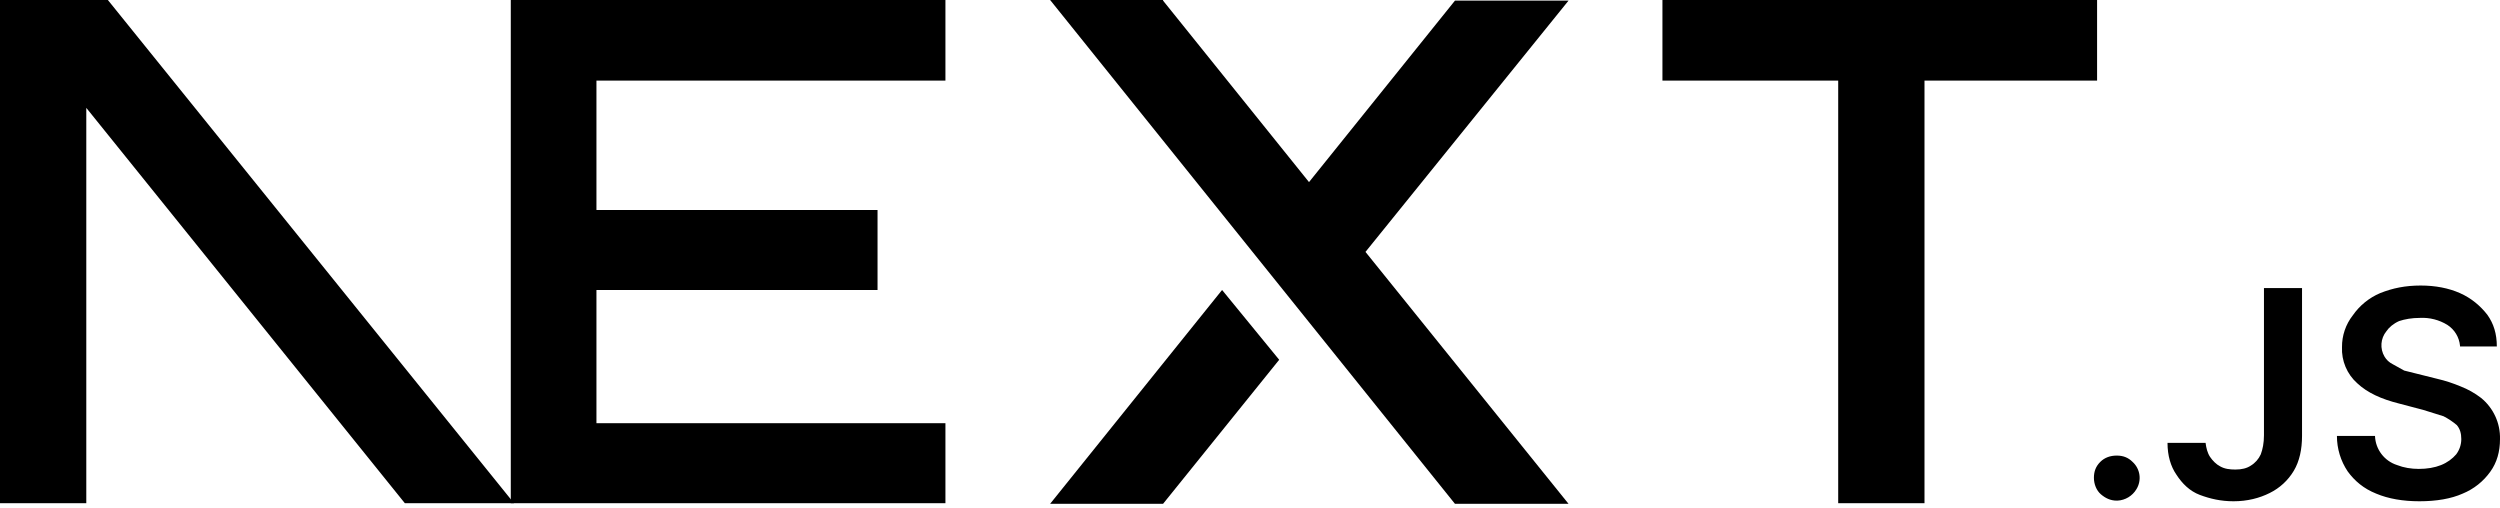
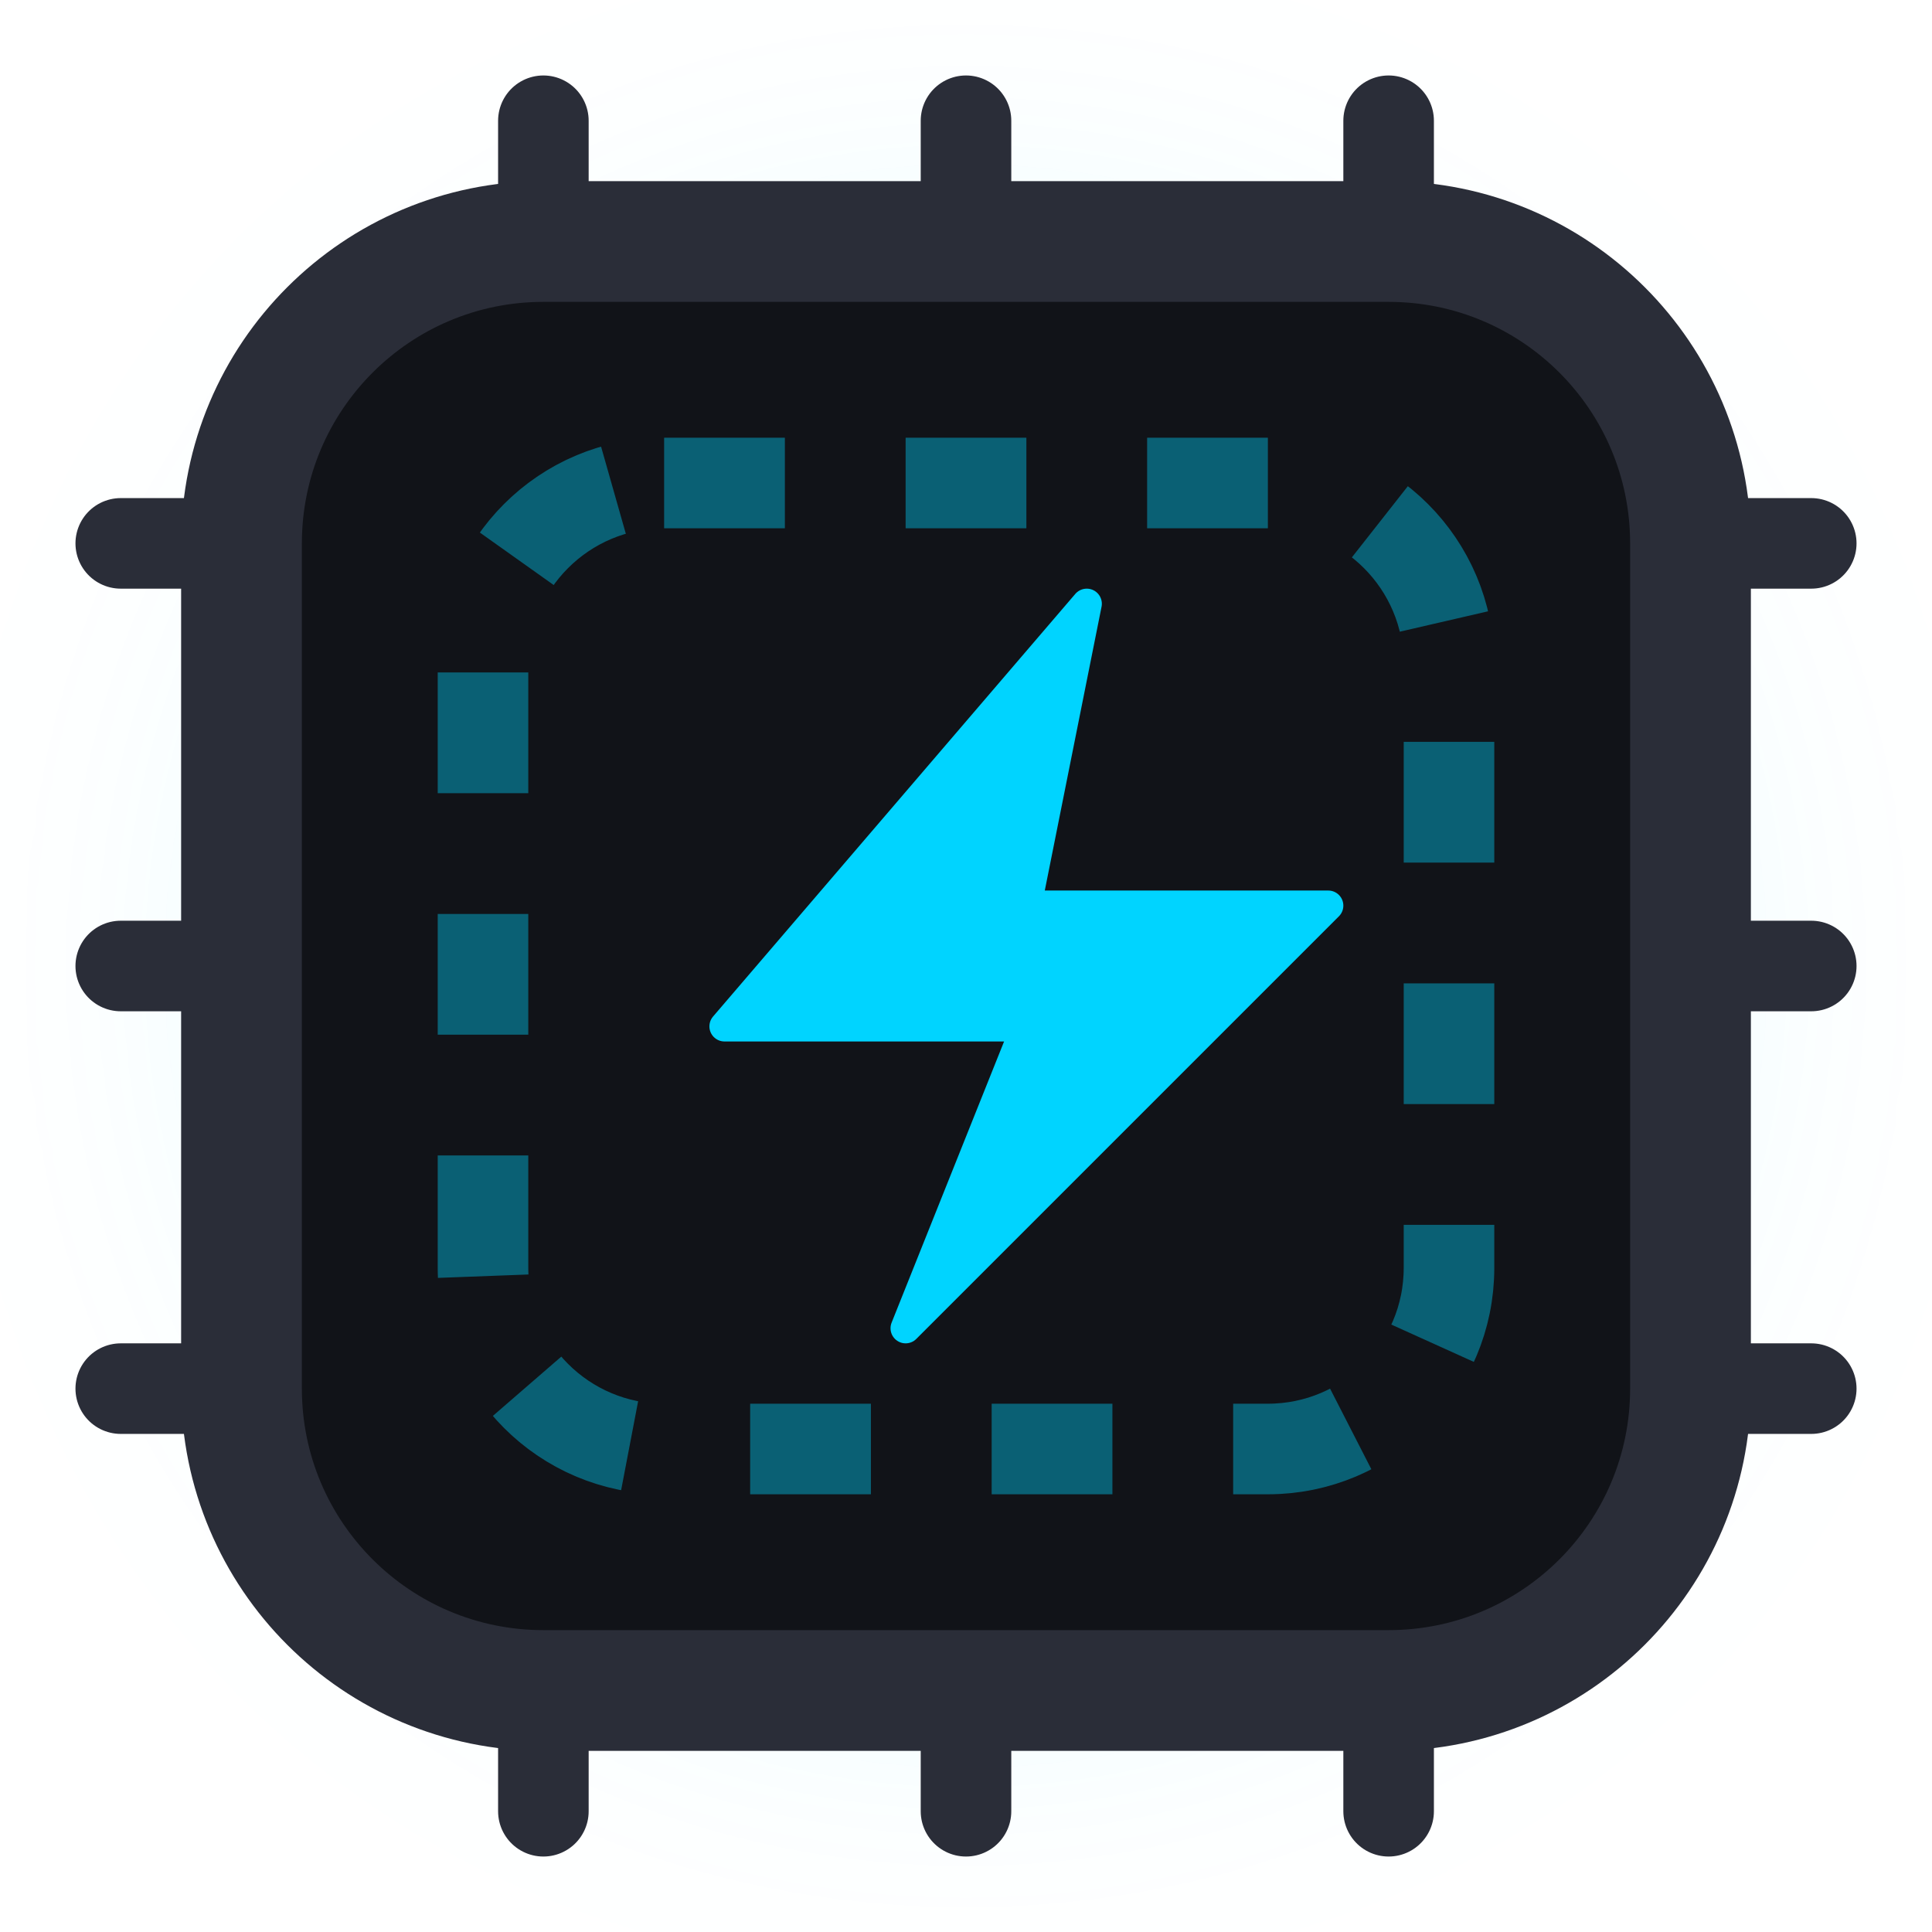
- <svg xmlns="http://www.w3.org/2000/svg" fill="none" viewBox="0 0 394 80">
-   <path fill="#000" d="M262 0h68.5v12.7h-27.2v66.6h-13.6V12.7H262V0ZM149 0v12.7H94v20.4h44.3v12.6H94v21h55v12.6H80.5V0h68.7zm34.3 0h-17.8l63.8 79.4h17.9l-32-39.7 32-39.6h-17.9l-23 28.6-23-28.6zm18.3 56.7-9-11-27.1 33.7h17.8l18.3-22.7z" />
-   <path fill="#000" d="M81 79.3 17 0H0v79.3h13.6V17l50.2 62.3H81Zm252.6-.4c-1 0-1.8-.4-2.5-1s-1.1-1.6-1.1-2.6.3-1.8 1-2.5 1.6-1 2.6-1 1.8.3 2.5 1a3.4 3.4 0 0 1 .6 4.3 3.7 3.7 0 0 1-3 1.8zm23.2-33.5h6v23.3c0 2.1-.4 4-1.3 5.5a9.1 9.1 0 0 1-3.8 3.5c-1.6.8-3.5 1.3-5.7 1.3-2 0-3.7-.4-5.3-1s-2.8-1.8-3.7-3.2c-.9-1.3-1.4-3-1.4-5h6c.1.8.3 1.6.7 2.2s1 1.2 1.6 1.5c.7.4 1.5.5 2.4.5 1 0 1.8-.2 2.4-.6a4 4 0 0 0 1.6-1.8c.3-.8.5-1.8.5-3V45.5zm30.9 9.1a4.4 4.4 0 0 0-2-3.3 7.5 7.5 0 0 0-4.3-1.1c-1.3 0-2.4.2-3.3.5-.9.4-1.6 1-2 1.6a3.5 3.5 0 0 0-.3 4c.3.5.7.9 1.3 1.2l1.8 1 2 .5 3.2.8c1.3.3 2.5.7 3.7 1.2a13 13 0 0 1 3.2 1.8 8.1 8.1 0 0 1 3 6.5c0 2-.5 3.7-1.5 5.1a10 10 0 0 1-4.4 3.5c-1.8.8-4.1 1.2-6.8 1.2-2.6 0-4.9-.4-6.8-1.2-2-.8-3.4-2-4.5-3.5a10 10 0 0 1-1.7-5.6h6a5 5 0 0 0 3.5 4.6c1 .4 2.2.6 3.4.6 1.3 0 2.5-.2 3.5-.6 1-.4 1.8-1 2.4-1.7a4 4 0 0 0 .8-2.4c0-.9-.2-1.6-.7-2.2a11 11 0 0 0-2.1-1.4l-3.2-1-3.8-1c-2.8-.7-5-1.7-6.6-3.2a7.2 7.2 0 0 1-2.4-5.7 8 8 0 0 1 1.7-5 10 10 0 0 1 4.3-3.5c2-.8 4-1.2 6.4-1.2 2.3 0 4.4.4 6.2 1.2 1.8.8 3.2 2 4.3 3.4 1 1.4 1.5 3 1.5 5h-5.8z" />
+ <svg xmlns="http://www.w3.org/2000/svg" viewBox="0 0 32 32" fill="none">
+   <circle cx="16" cy="16" r="10" fill="#00d4ff" opacity="0.2" filter="blur(4px)" />
+   <rect x="4" y="4" width="24" height="24" rx="5" fill="#111318" stroke="#2a2d38" stroke-width="2" />
+   <path d="M16 2v2M16 28v2M2 16h2M28 16h2M9 2v2M23 2v2M9 28v2M23 28v2M2 9h2M2 23h2M28 9h2M28 23h2" stroke="#2a2d38" stroke-width="1.5" stroke-linecap="round" />
+   <rect x="8" y="8" width="16" height="16" rx="3" stroke="#00d4ff" stroke-width="1.5" stroke-opacity="0.4" stroke-dasharray="2 2" />
+   <path d="M18 10l-6 7h5l-2 5 7-7h-5l1-5z" fill="#00d4ff" stroke="#00d4ff" stroke-width="0.5" stroke-linejoin="round" />
</svg>
